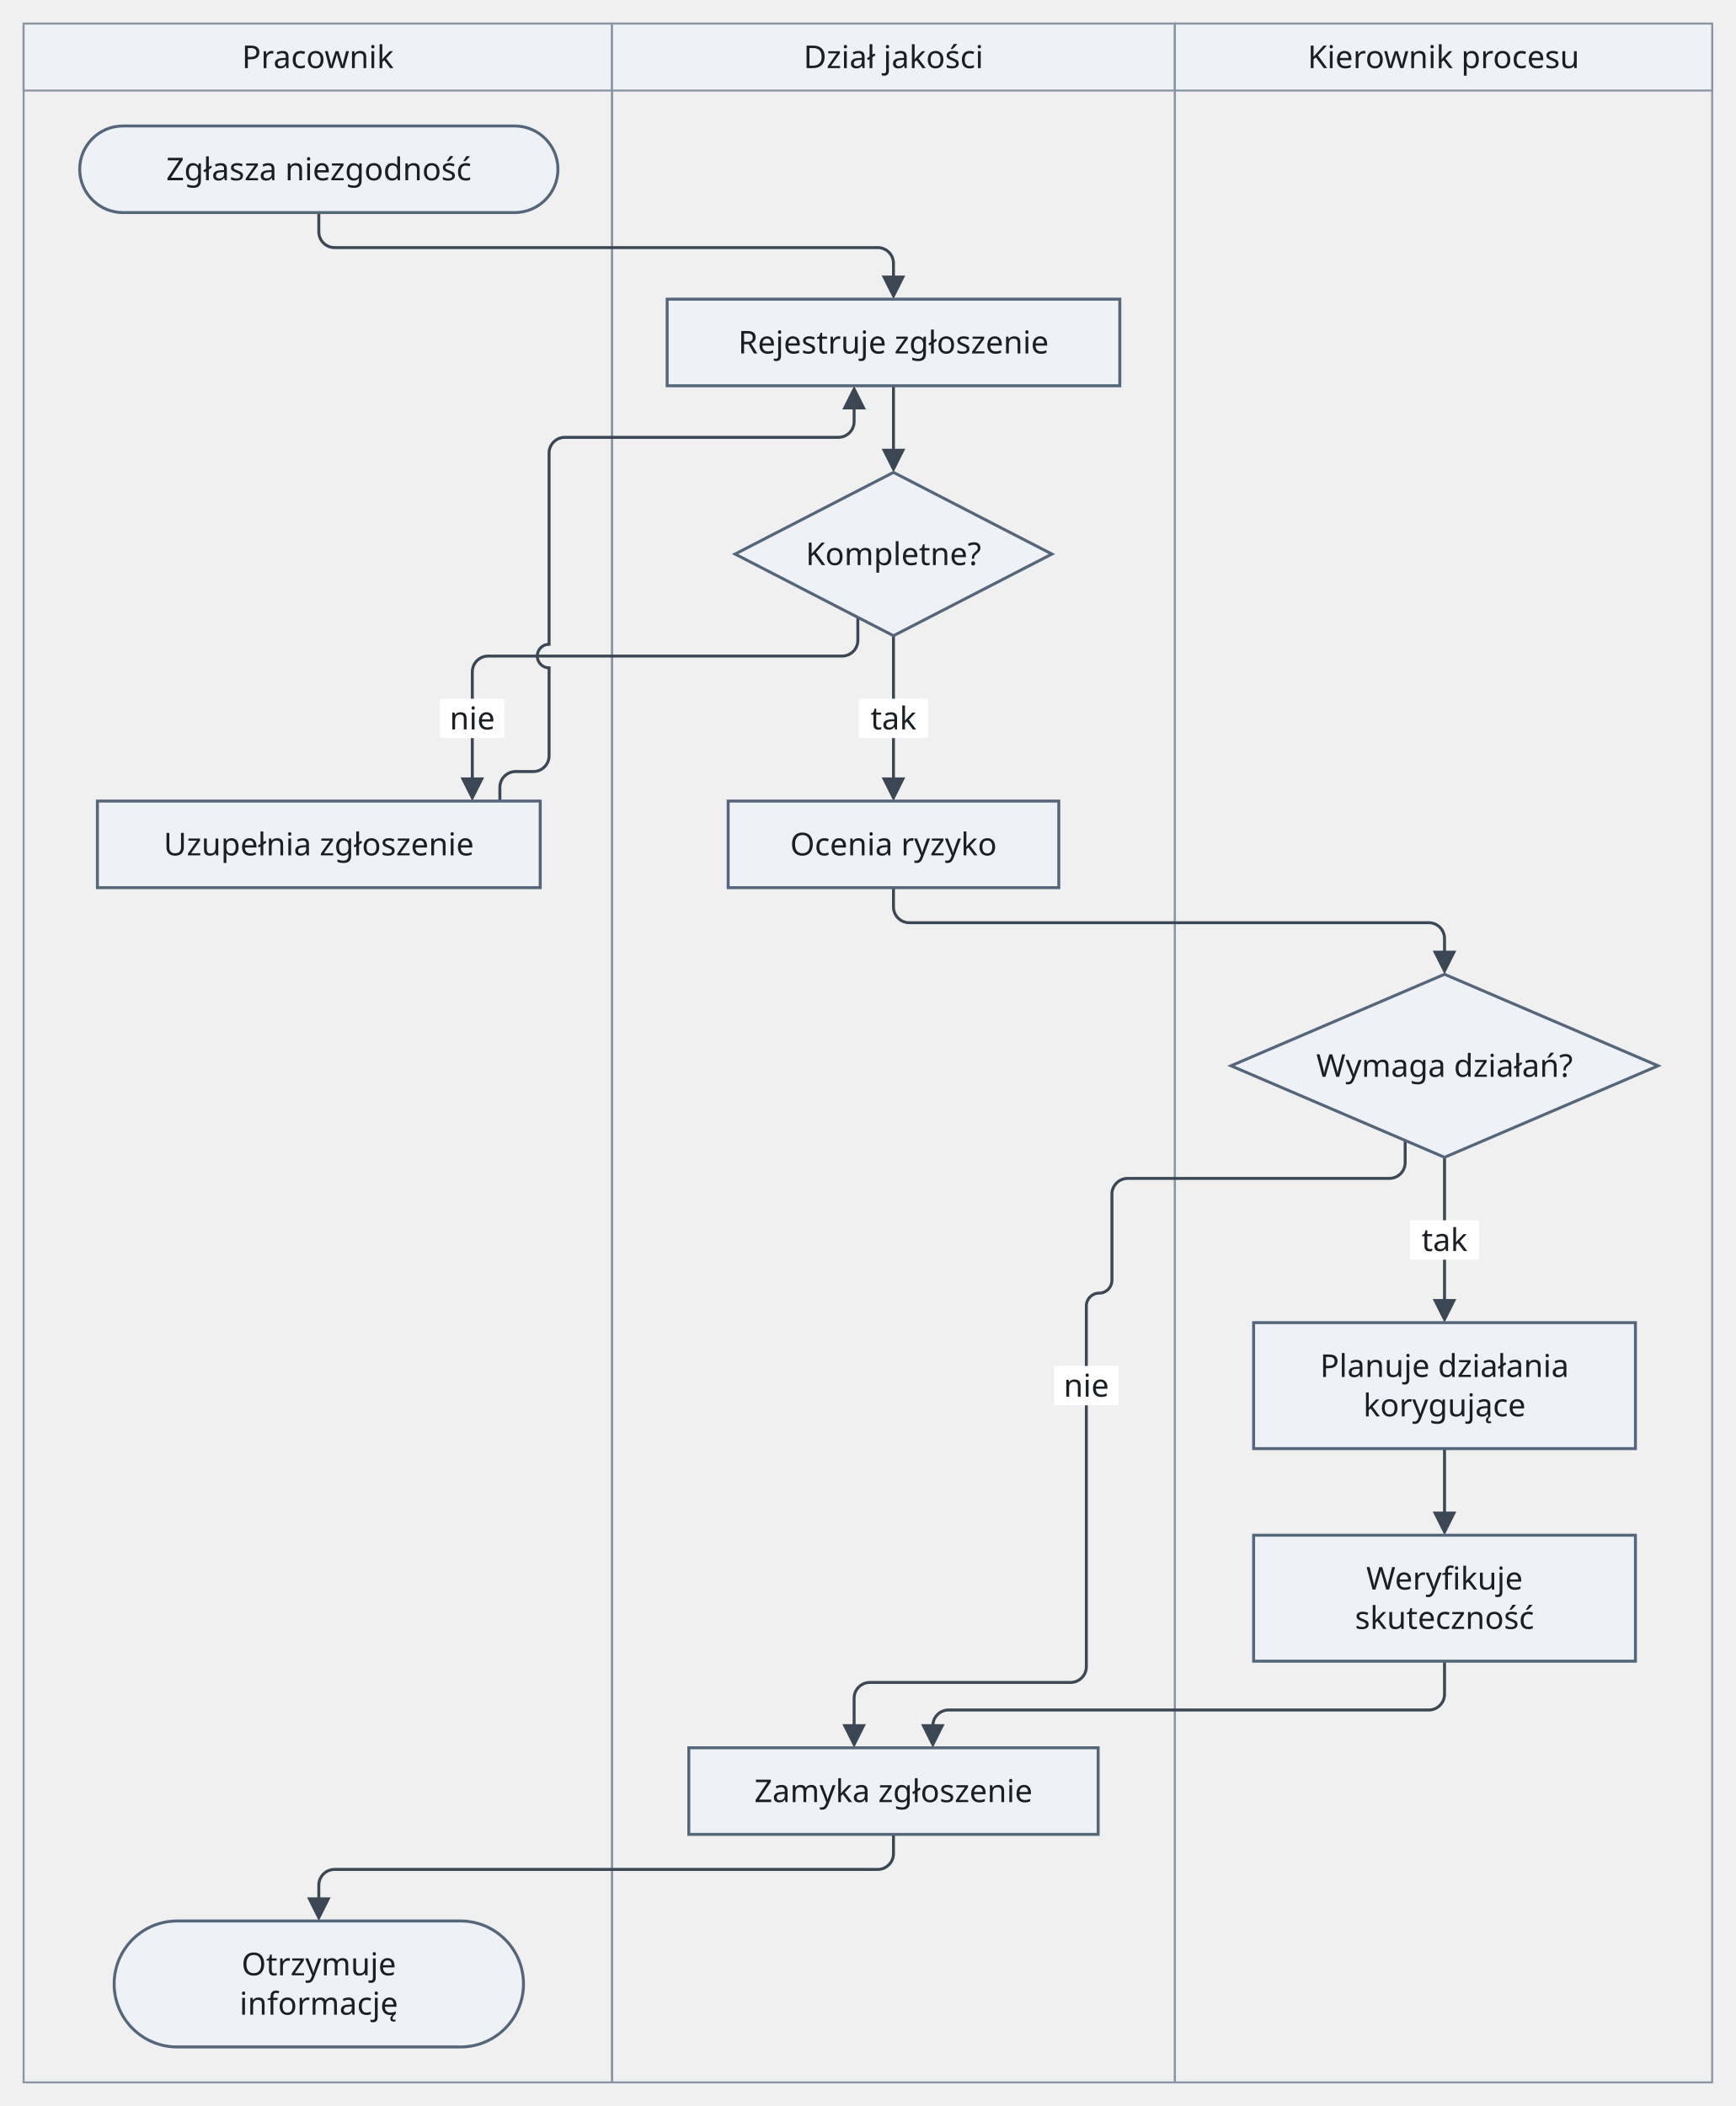
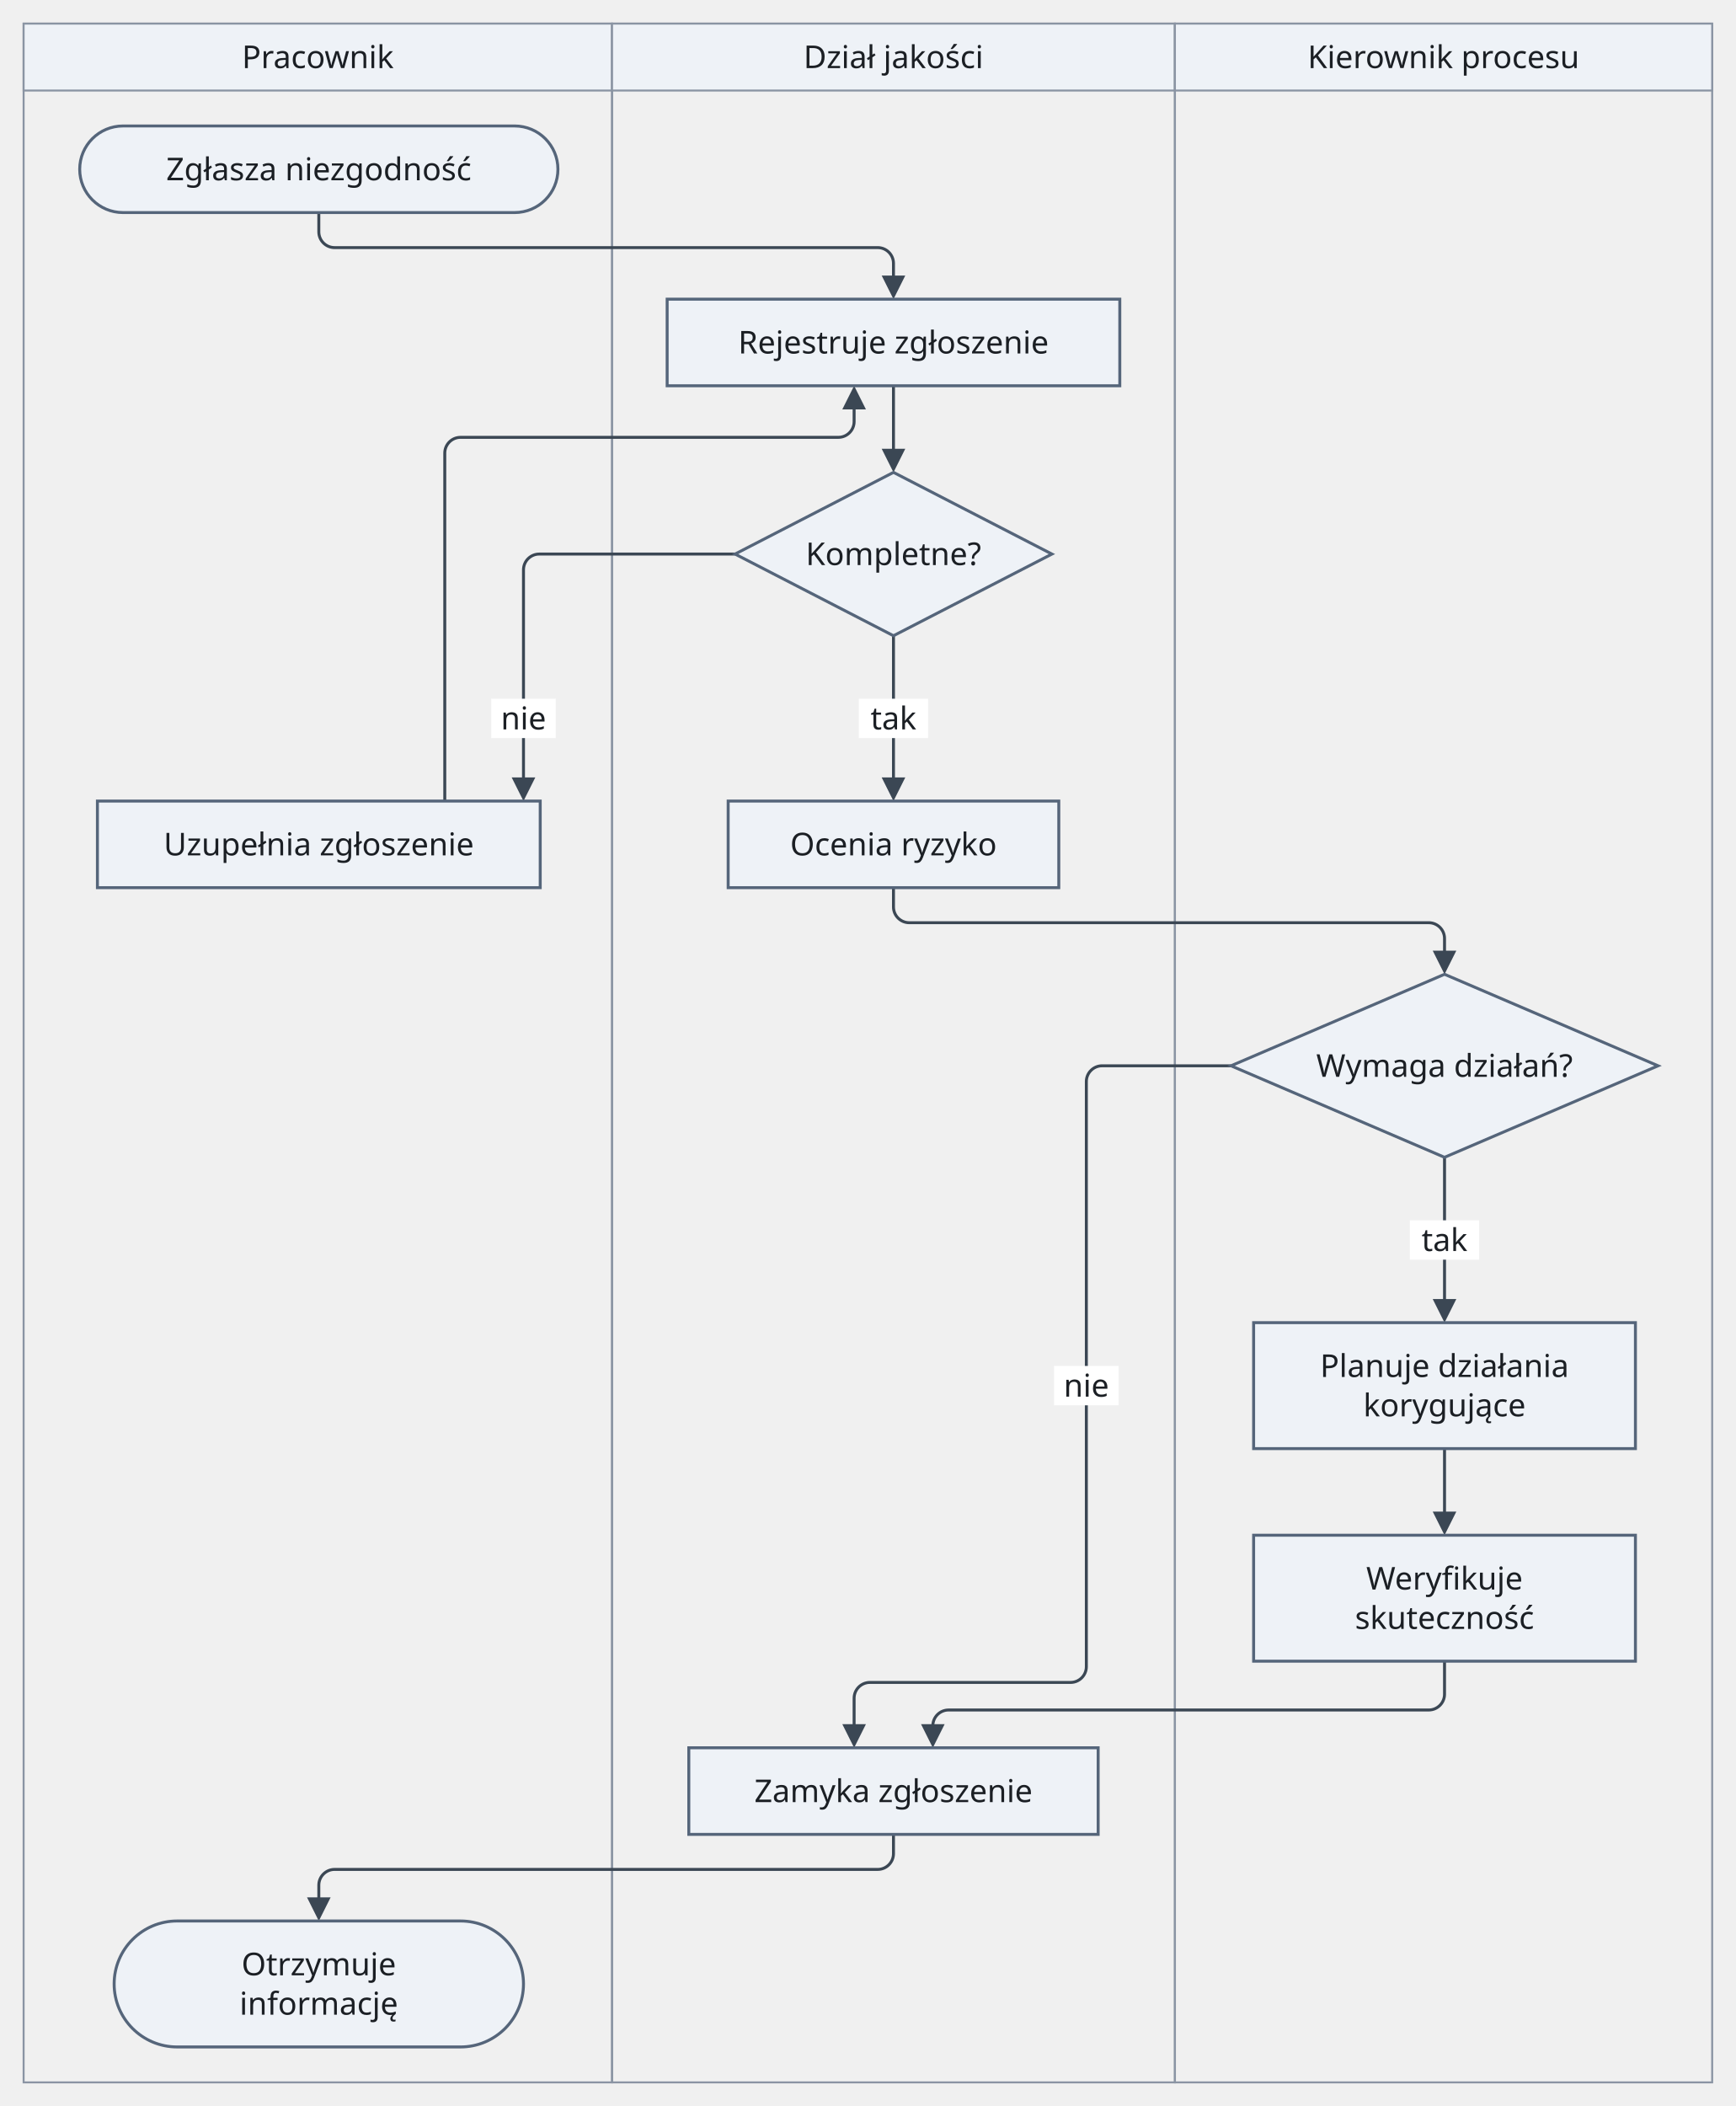
<svg xmlns="http://www.w3.org/2000/svg" version="1.1" width="882" height="1070" viewBox="-12 -64 882 1070" role="img" font-family="Recursive, sans-serif" font-size="16">
  <rect class="lane" x="0" y="-52" width="299" height="1046" fill="none" stroke="#8a94a3" stroke-width="1" />
  <rect class="lane-header" x="0" y="-52" width="299" height="34" fill="#eef2f7" stroke="#8a94a3" stroke-width="1" />
  <rect class="lane" x="299" y="-52" width="286" height="1046" fill="none" stroke="#8a94a3" stroke-width="1" />
  <rect class="lane-header" x="299" y="-52" width="286" height="34" fill="#eef2f7" stroke="#8a94a3" stroke-width="1" />
  <rect class="lane" x="585" y="-52" width="273" height="1046" fill="none" stroke="#8a94a3" stroke-width="1" />
  <rect class="lane-header" x="585" y="-52" width="273" height="34" fill="#eef2f7" stroke="#8a94a3" stroke-width="1" />
  <path class="edge" d="M150 44 L150 53.8 C150 58.2 153.6 61.8 158 61.8 L434 61.8 C438.4 61.8 442 65.4 442 69.8 L442 79.6" fill="none" stroke="#3b4754" stroke-width="1.5" />
  <path class="edge" d="M442 132 L442 167.6" fill="none" stroke="#3b4754" stroke-width="1.5" />
-   <path class="edge" d="M423.89 249.66 L423.89 261.33 C423.89 265.73 420.29 269.33 415.89 269.33 L236 269.33 C231.6 269.33 228 272.93 228 277.33 L228 289 L228 334.6" fill="none" stroke="#3b4754" stroke-width="1.5" />
-   <path class="edge" d="M422 140.4 L422 150.2 C422 154.6 418.4 158.2 414 158.2 L275 158.2 C270.6 158.2 267 161.8 267 166.2 L267 176 L267 263.33 C263.7 263.33 261 266.03 261 269.33 C261 272.63 263.7 275.33 267 275.33 L267 313 L267 320 C267 324.4 263.4 328 259 328 L250 328 C245.6 328 242 331.6 242 336 L242 343" fill="none" stroke="#3b4754" stroke-width="1.5" />
+   <path class="edge" d="M361.5 217.5 L262 217.5 C257.6 217.5 254 221.1 254 225.5 L254 259 L254 334.6" fill="none" stroke="#3b4754" stroke-width="1.5" />
+   <path class="edge" d="M422 140.4 L422 150.2 C422 154.6 418.4 158.2 414 158.2 L222 158.2 C217.6 158.2 214 161.8 214 166.2 L214 176 L214 343" fill="none" stroke="#3b4754" stroke-width="1.5" />
  <path class="edge" d="M442 259 L442 334.6" fill="none" stroke="#3b4754" stroke-width="1.5" />
  <path class="edge" d="M442 387 L442 396.8 C442 401.2 445.6 404.8 450 404.8 L714 404.8 C718.4 404.8 722 408.4 722 412.8 L722 422.6" fill="none" stroke="#3b4754" stroke-width="1.5" />
  <path class="edge" d="M722 524 L722 599.6" fill="none" stroke="#3b4754" stroke-width="1.5" />
  <path class="edge" d="M722 672 L722 707.6" fill="none" stroke="#3b4754" stroke-width="1.5" />
  <path class="edge" d="M722 780 L722 796.8 C722 801.2 718.4 804.8 714 804.8 L470 804.8 C465.6 804.8 462 808.4 462 812.8 L462 815.6" fill="none" stroke="#3b4754" stroke-width="1.5" />
-   <path class="edge" d="M702 515.43 L702 526.71 C702 531.11 698.4 534.71 694 534.71 L561 534.71 C556.6 534.71 553 538.31 553 542.71 L553 554 L553 578 L553 586.5 C553 590.08 550.08 593 546.5 593 L546.5 593 C542.92 593 540 595.92 540 599.5 L540 608 L540 780 L540 782.8 C540 787.2 536.4 790.8 532 790.8 L430 790.8 C425.6 790.8 422 794.4 422 798.8 L422 815.6" fill="none" stroke="#3b4754" stroke-width="1.5" />
+   <path class="edge" d="M613.5 477.5 L548 477.5 C543.6 477.5 540 481.1 540 485.5 L540 524 L540 780 L540 782.8 C540 787.2 536.4 790.8 532 790.8 L430 790.8 C425.6 790.8 422 794.4 422 798.8 L422 815.6" fill="none" stroke="#3b4754" stroke-width="1.5" />
  <path class="edge" d="M442 868 L442 877.8 C442 882.2 438.4 885.8 434 885.8 L158 885.8 C153.6 885.8 150 889.4 150 893.8 L150 903.6" fill="none" stroke="#3b4754" stroke-width="1.5" />
-   <rect class="edge-label-background" x="211.6" y="291" width="32.8" height="20" fill="#ffffff" />
+   <rect class="edge-label-background" x="237.6" y="291" width="32.8" height="20" fill="#ffffff" />
  <rect class="edge-label-background" x="424.4" y="291" width="35.2" height="20" fill="#ffffff" />
  <rect class="edge-label-background" x="704.4" y="556" width="35.2" height="20" fill="#ffffff" />
  <rect class="edge-label-background" x="523.6" y="630" width="32.8" height="20" fill="#ffffff" />
  <polygon class="arrowhead" points="442,88 436,76 448,76" fill="#3b4754" />
  <polygon class="arrowhead" points="442,176 436,164 448,164" fill="#3b4754" />
-   <polygon class="arrowhead" points="228,343 222,331 234,331" fill="#3b4754" />
+   <polygon class="arrowhead" points="254,343 248,331 260,331" fill="#3b4754" />
  <polygon class="arrowhead" points="422,132 428,144 416,144" fill="#3b4754" />
  <polygon class="arrowhead" points="442,343 436,331 448,331" fill="#3b4754" />
  <polygon class="arrowhead" points="722,431 716,419 728,419" fill="#3b4754" />
  <polygon class="arrowhead" points="722,608 716,596 728,596" fill="#3b4754" />
  <polygon class="arrowhead" points="722,716 716,704 728,704" fill="#3b4754" />
  <polygon class="arrowhead" points="462,824 456,812 468,812" fill="#3b4754" />
  <polygon class="arrowhead" points="422,824 416,812 428,812" fill="#3b4754" />
  <polygon class="arrowhead" points="150,912 144,900 156,900" fill="#3b4754" />
  <rect class="node" x="28.5" y="0" width="243" height="44" rx="22" fill="#eef2f7" stroke="#55657a" stroke-width="1.5" />
  <rect class="node" x="327" y="88" width="230" height="44" fill="#eef2f7" stroke="#55657a" stroke-width="1.5" />
  <polygon class="node" points="442,176 522.5,217.5 442,259 361.5,217.5" fill="#eef2f7" stroke="#55657a" stroke-width="1.5" />
  <rect class="node" x="37.5" y="343" width="225" height="44" fill="#eef2f7" stroke="#55657a" stroke-width="1.5" />
  <rect class="node" x="358" y="343" width="168" height="44" fill="#eef2f7" stroke="#55657a" stroke-width="1.5" />
  <polygon class="node" points="722,431 830.5,477.5 722,524 613.5,477.5" fill="#eef2f7" stroke="#55657a" stroke-width="1.5" />
  <rect class="node" x="625" y="608" width="194" height="64" fill="#eef2f7" stroke="#55657a" stroke-width="1.5" />
  <rect class="node" x="625" y="716" width="194" height="64" fill="#eef2f7" stroke="#55657a" stroke-width="1.5" />
  <rect class="node" x="338" y="824" width="208" height="44" fill="#eef2f7" stroke="#55657a" stroke-width="1.5" />
  <rect class="node" x="46" y="912" width="208" height="64" rx="32" fill="#eef2f7" stroke="#55657a" stroke-width="1.5" />
  <text class="lane-title" x="149.5" y="-29.4" text-anchor="middle" fill="#1b1f24">Pracownik</text>
  <text class="lane-title" x="442" y="-29.4" text-anchor="middle" fill="#1b1f24">Dział jakości</text>
  <text class="lane-title" x="721.5" y="-29.4" text-anchor="middle" fill="#1b1f24">Kierownik procesu</text>
  <text class="node-label" x="150" y="27.6" text-anchor="middle" fill="#1b1f24">Zgłasza niezgodność</text>
  <text class="node-label" x="442" y="115.6" text-anchor="middle" fill="#1b1f24">Rejestruje zgłoszenie</text>
  <text class="node-label" x="442" y="223.1" text-anchor="middle" fill="#1b1f24">Kompletne?</text>
  <text class="node-label" x="150" y="370.6" text-anchor="middle" fill="#1b1f24">Uzupełnia zgłoszenie</text>
  <text class="node-label" x="442" y="370.6" text-anchor="middle" fill="#1b1f24">Ocenia ryzyko</text>
  <text class="node-label" x="722" y="483.1" text-anchor="middle" fill="#1b1f24">Wymaga działań?</text>
  <text class="node-label" x="722" y="635.6" text-anchor="middle" fill="#1b1f24">Planuje działania</text>
  <text class="node-label" x="722" y="655.6" text-anchor="middle" fill="#1b1f24">korygujące</text>
  <text class="node-label" x="722" y="743.6" text-anchor="middle" fill="#1b1f24">Weryfikuje</text>
  <text class="node-label" x="722" y="763.6" text-anchor="middle" fill="#1b1f24">skuteczność</text>
  <text class="node-label" x="442" y="851.6" text-anchor="middle" fill="#1b1f24">Zamyka zgłoszenie</text>
  <text class="node-label" x="150" y="939.6" text-anchor="middle" fill="#1b1f24">Otrzymuje</text>
  <text class="node-label" x="150" y="959.6" text-anchor="middle" fill="#1b1f24">informację</text>
-   <text class="edge-label" x="228" y="306.6" text-anchor="middle" fill="#1b1f24">nie</text>
+   <text class="edge-label" x="254" y="306.6" text-anchor="middle" fill="#1b1f24">nie</text>
  <text class="edge-label" x="442" y="306.6" text-anchor="middle" fill="#1b1f24">tak</text>
  <text class="edge-label" x="722" y="571.6" text-anchor="middle" fill="#1b1f24">tak</text>
  <text class="edge-label" x="540" y="645.6" text-anchor="middle" fill="#1b1f24">nie</text>
</svg>
